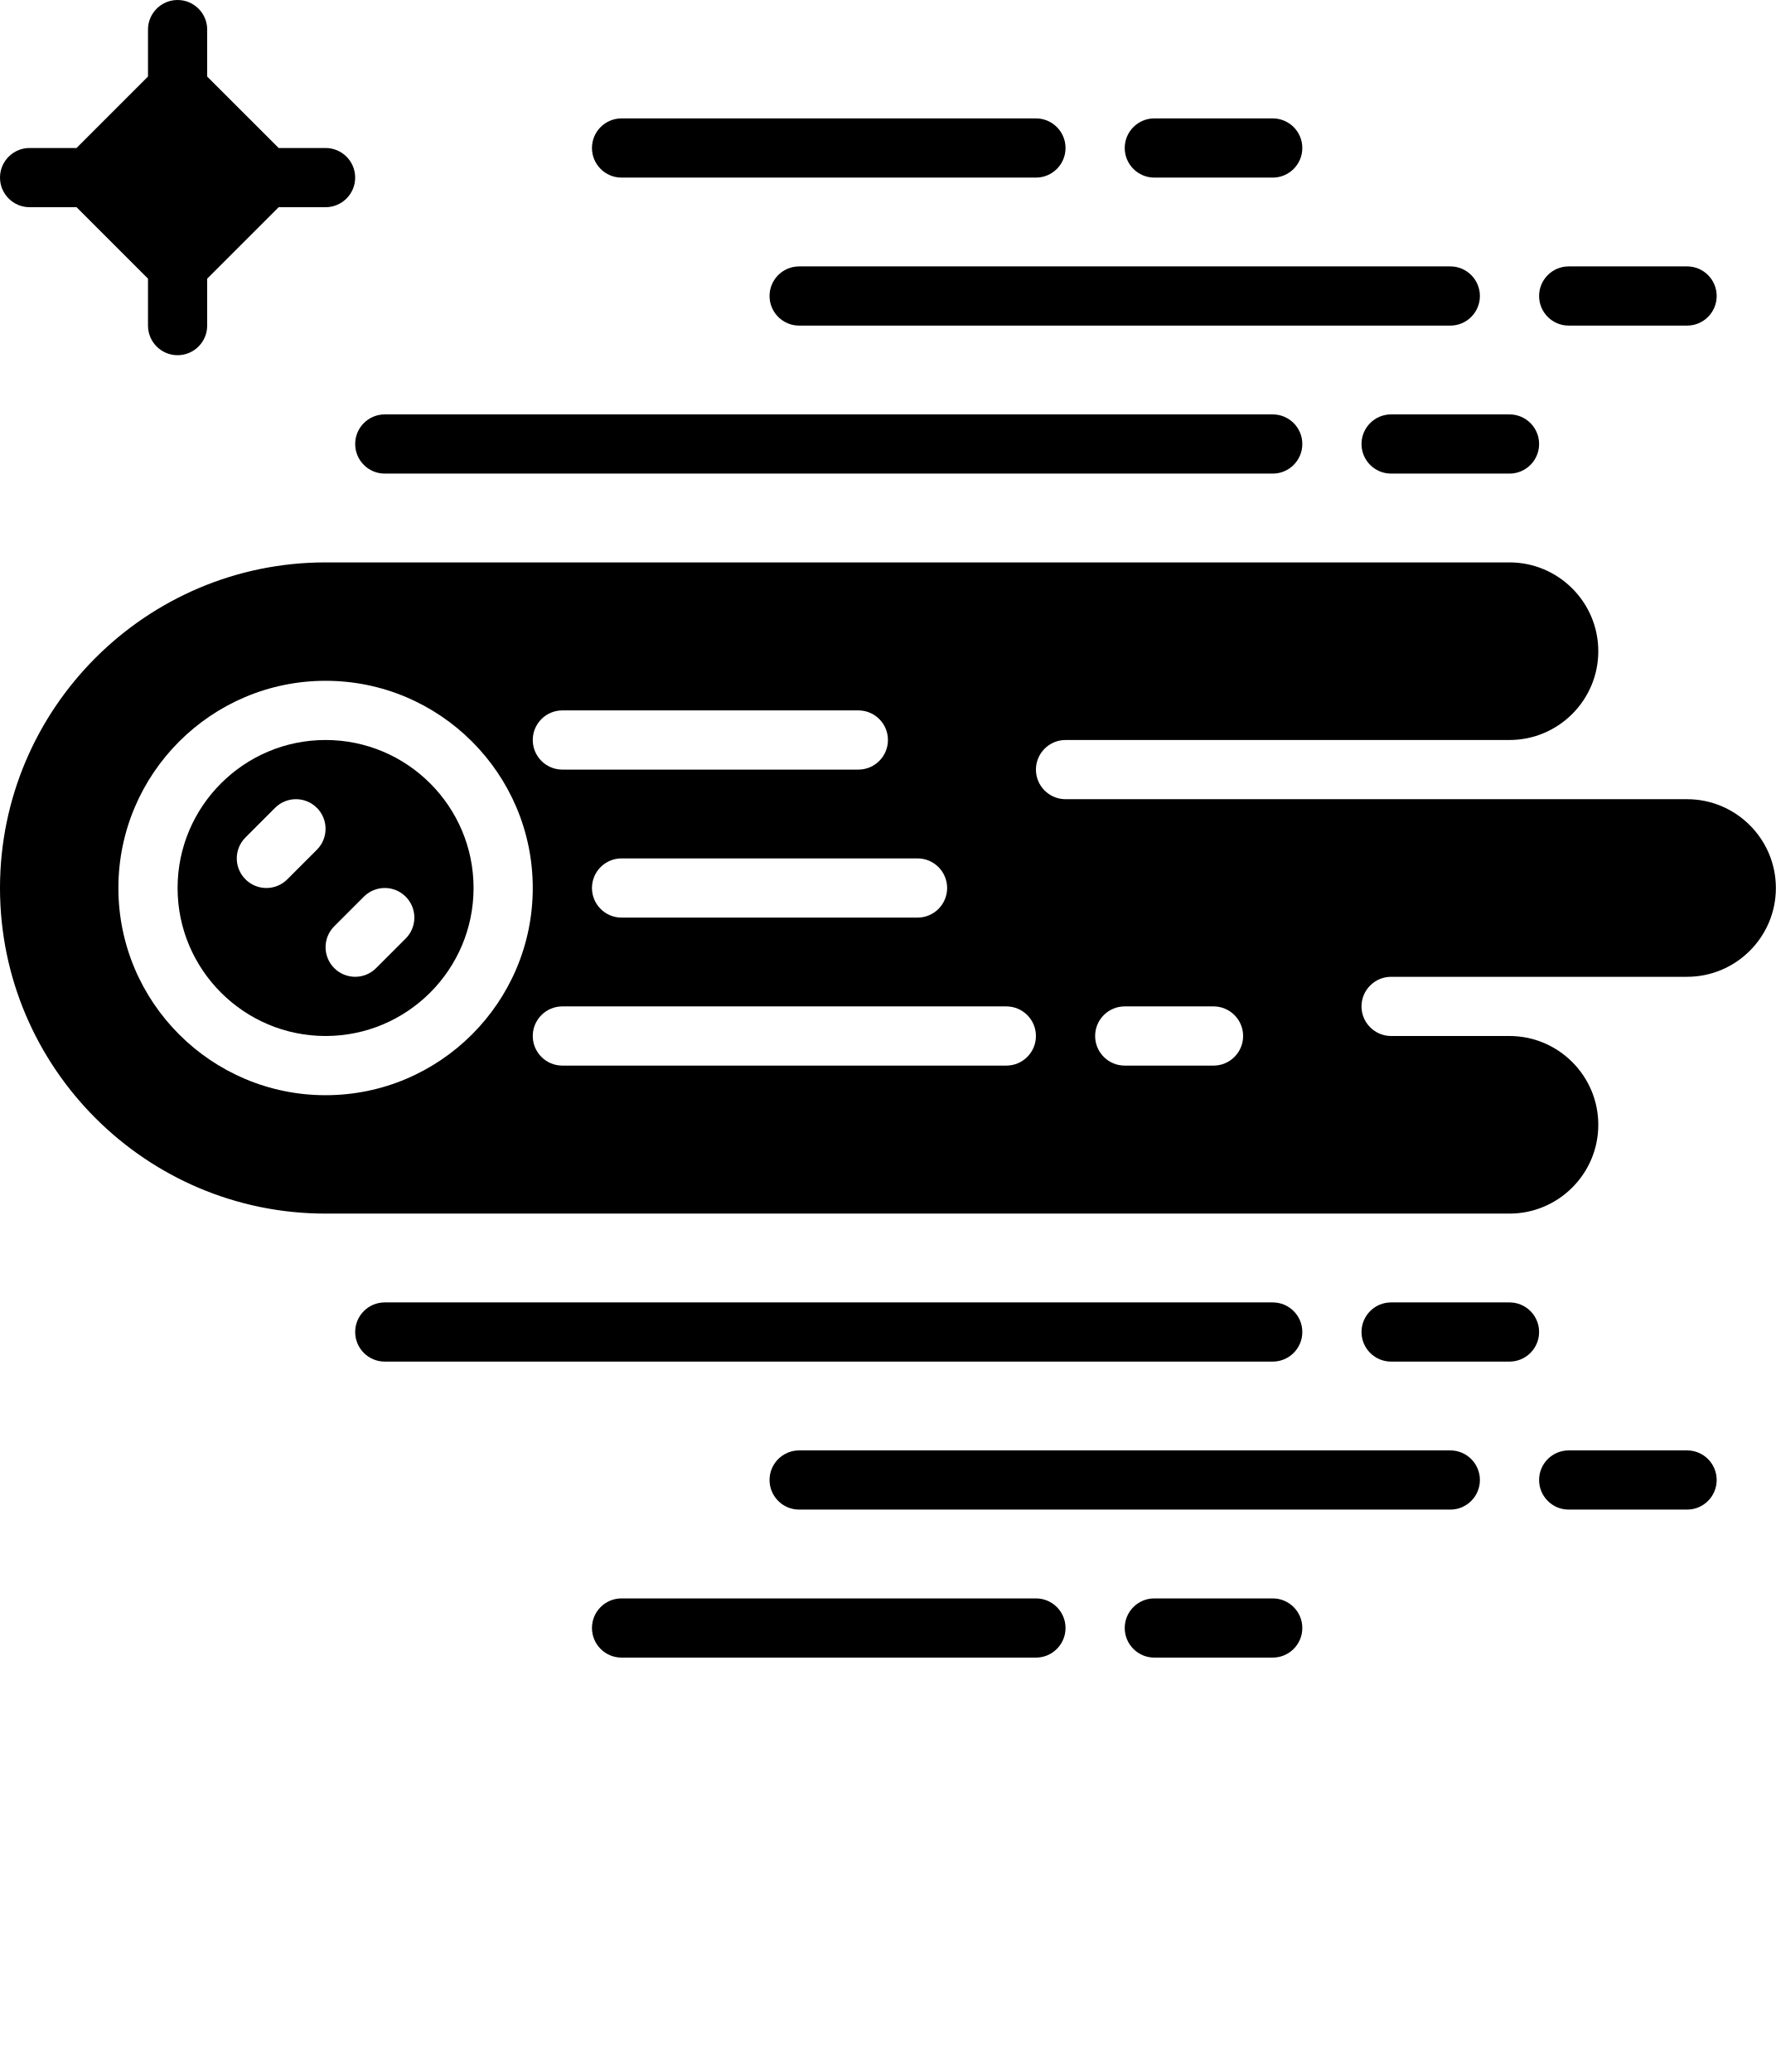
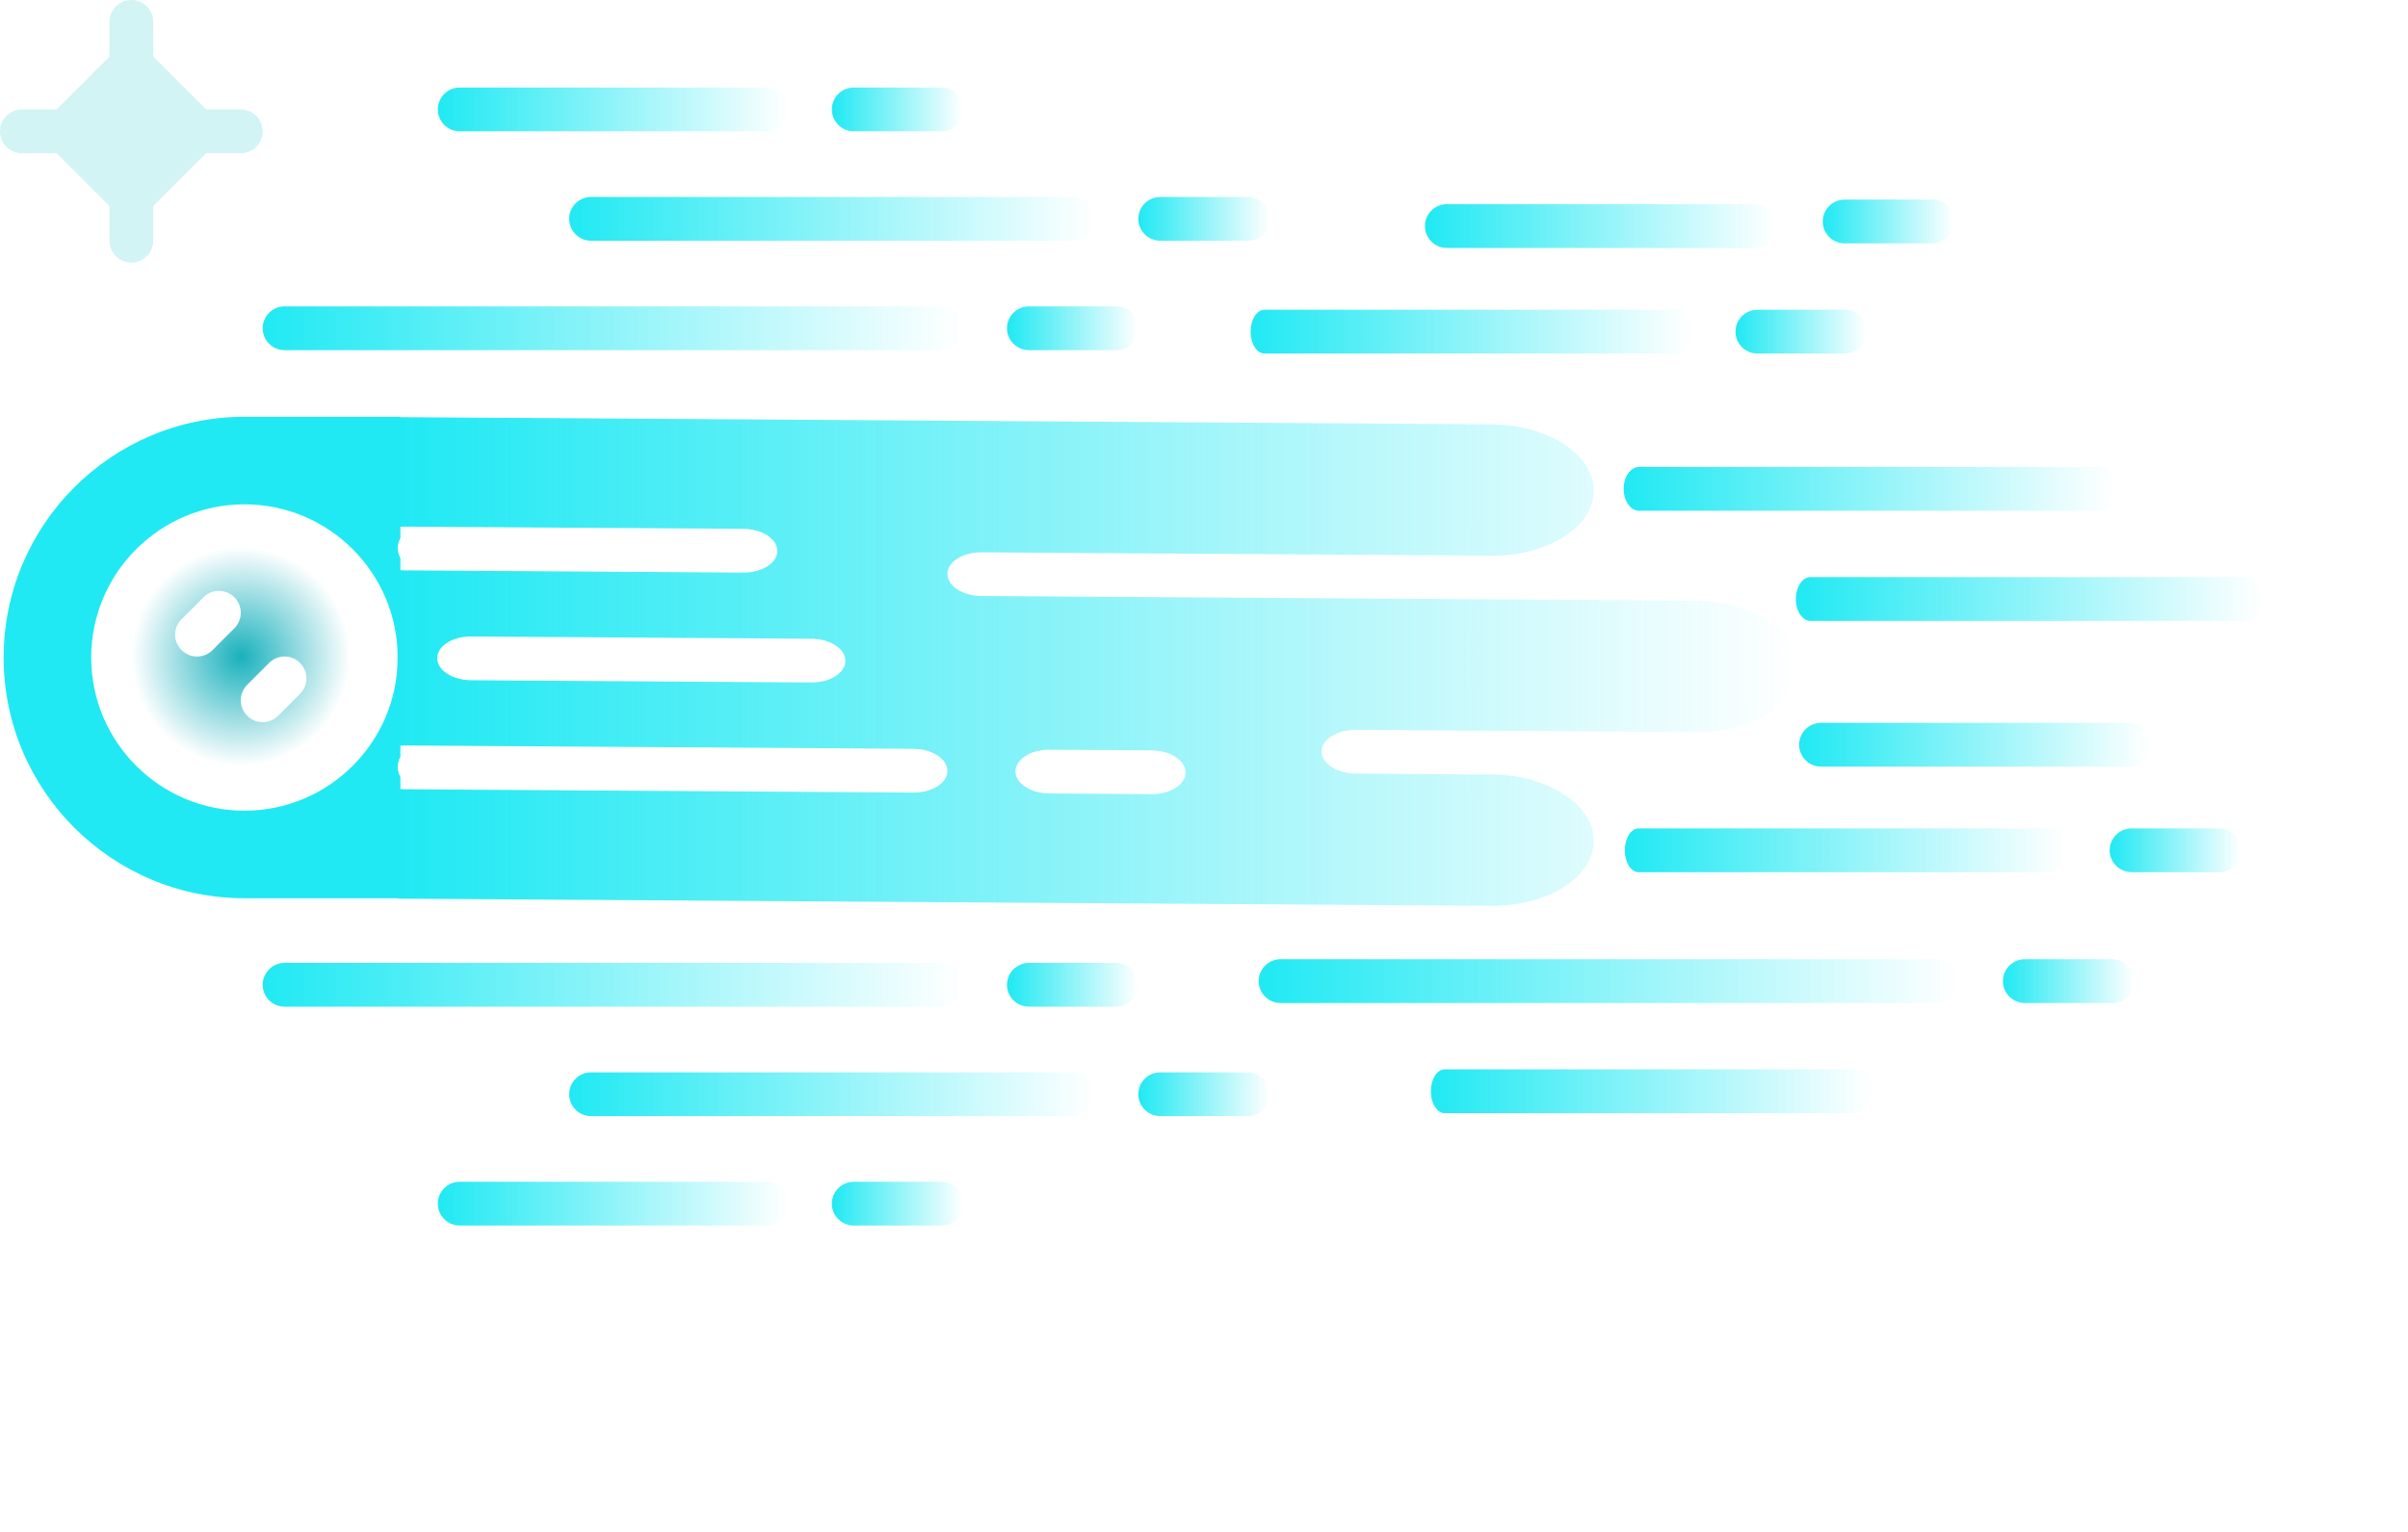
- <svg xmlns="http://www.w3.org/2000/svg" version="1.1" x="0px" y="0px" viewBox="0 0 60 70" style="enable-background:new 0 0 60 56;" xml:space="preserve">
-   <g>
-     <g>
-       <path d="M1,7h1.586L5,9.414V11c0,0.552,0.448,1,1,1s1-0.448,1-1V9.414L9.415,7H11c0.552,0,1-0.448,1-1s-0.448-1-1-1H9.415L7,2.586    V1c0-0.552-0.448-1-1-1S5,0.448,5,1v1.586L2.586,5H1C0.448,5,0,5.448,0,6S0.448,7,1,7z" />
-       <path d="M13,16h30c0.552,0,1-0.448,1-1s-0.448-1-1-1H13c-0.552,0-1,0.448-1,1S12.448,16,13,16z" />
-       <path d="M26,10c0,0.552,0.448,1,1,1h22c0.552,0,1-0.448,1-1s-0.448-1-1-1H27C26.448,9,26,9.448,26,10z" />
-       <path d="M21,6h14c0.552,0,1-0.448,1-1s-0.448-1-1-1H21c-0.552,0-1,0.448-1,1S20.448,6,21,6z" />
-       <path d="M39,6h4c0.552,0,1-0.448,1-1s-0.448-1-1-1h-4c-0.552,0-1,0.448-1,1S38.448,6,39,6z" />
-       <path d="M53,11h4c0.552,0,1-0.448,1-1s-0.448-1-1-1h-4c-0.552,0-1,0.448-1,1S52.448,11,53,11z" />
-       <path d="M46,15c0,0.552,0.448,1,1,1h4c0.552,0,1-0.448,1-1s-0.448-1-1-1h-4C46.448,14,46,14.448,46,15z" />
-       <path d="M44,45c0-0.552-0.448-1-1-1H13c-0.552,0-1,0.448-1,1s0.448,1,1,1h30C43.552,46,44,45.552,44,45z" />
-       <path d="M49,49H27c-0.552,0-1,0.448-1,1s0.448,1,1,1h22c0.552,0,1-0.448,1-1S49.552,49,49,49z" />
-       <path d="M35,54H21c-0.552,0-1,0.448-1,1s0.448,1,1,1h14c0.552,0,1-0.448,1-1S35.552,54,35,54z" />
-       <path d="M43,54h-4c-0.552,0-1,0.448-1,1s0.448,1,1,1h4c0.552,0,1-0.448,1-1S43.552,54,43,54z" />
-       <path d="M57,49h-4c-0.552,0-1,0.448-1,1s0.448,1,1,1h4c0.552,0,1-0.448,1-1S57.552,49,57,49z" />
-       <path d="M51,44h-4c-0.552,0-1,0.448-1,1s0.448,1,1,1h4c0.552,0,1-0.448,1-1S51.552,44,51,44z" />
-       <path d="M11,25c-2.757,0-5,2.243-5,5c0,2.757,2.243,5,5,5s5-2.243,5-5S13.757,25,11,25z M10.707,28.707l-1,1    C9.512,29.902,9.256,30,9,30s-0.512-0.098-0.707-0.293c-0.391-0.391-0.391-1.023,0-1.414l1-1c0.39-0.391,1.024-0.391,1.414,0    C11.097,27.684,11.097,28.316,10.707,28.707z M13.707,31.707l-1,1C12.512,32.902,12.256,33,12,33s-0.512-0.098-0.707-0.293    c-0.391-0.391-0.391-1.023,0-1.414l1-1c0.39-0.391,1.024-0.391,1.414,0C14.097,30.684,14.097,31.316,13.707,31.707z" />
-       <path d="M57,27H36c-0.551,0-1-0.449-1-1s0.449-1,1-1h15c1.654,0,3-1.346,3-3s-1.346-3-3-3H11C4.935,19,0,23.935,0,30    c0,6.065,4.935,11,11,11h40c1.654,0,3-1.346,3-3s-1.346-3-3-3h-4c-0.551,0-1-0.449-1-1s0.449-1,1-1h10c1.654,0,3-1.346,3-3    S58.654,27,57,27z M32,30c0,0.552-0.448,1-1,1H21c-0.552,0-1-0.448-1-1s0.448-1,1-1h10C31.552,29,32,29.448,32,30z M19,24h10    c0.552,0,1,0.448,1,1s-0.448,1-1,1H19c-0.552,0-1-0.448-1-1S18.448,24,19,24z M11,37c-3.86,0-7-3.14-7-7s3.14-7,7-7s7,3.14,7,7    S14.86,37,11,37z M34,36H19c-0.552,0-1-0.448-1-1s0.448-1,1-1h15c0.552,0,1,0.448,1,1S34.552,36,34,36z M41,36h-3    c-0.552,0-1-0.448-1-1s0.448-1,1-1h3c0.552,0,1,0.448,1,1S41.552,36,41,36z" />
-     </g>
-   </g>
+ <svg xmlns="http://www.w3.org/2000/svg" xmlns:xlink="http://www.w3.org/1999/xlink" version="1.1" x="0px" y="0px" viewBox="0 0 110 70" xml:space="preserve" id="svg2" width="110" height="70">
+   <defs id="defs40">
+     <linearGradient id="linearGradient4545">
+       <stop style="stop-color:#19b1bd;stop-opacity:1;" offset="0" id="stop4547" />
+       <stop style="stop-color:#19b1bd;stop-opacity:0;" offset="1" id="stop4549" />
+     </linearGradient>
+     <linearGradient id="blue-7">
+       <stop style="stop-color:#20e9f3;stop-opacity:1;" offset="0" id="stop4451" />
+       <stop style="stop-color:#20e9f3;stop-opacity:0;" offset="1" id="stop4453" />
+     </linearGradient>
+     <linearGradient xlink:href="#blue-7" id="linearGradient4455" x1="18.168" y1="30.226" x2="82.128" y2="30.226" gradientUnits="userSpaceOnUse" />
+     <linearGradient xlink:href="#blue-7" id="linearGradient4471" x1="65.093" y1="10.33" x2="81.093" y2="10.33" gradientUnits="userSpaceOnUse" />
+     <linearGradient xlink:href="#blue-7" id="linearGradient4473" x1="83.265" y1="10.121" x2="89.265" y2="10.121" gradientUnits="userSpaceOnUse" />
+     <linearGradient xlink:href="#blue-7" id="linearGradient4475" x1="79.28" y1="15.154" x2="85.28" y2="15.154" gradientUnits="userSpaceOnUse" />
+     <linearGradient xlink:href="#blue-7" id="linearGradient4477" x1="57.13" y1="15.154" x2="77.28" y2="15.154" gradientUnits="userSpaceOnUse" />
+     <linearGradient xlink:href="#blue-7" id="linearGradient4479" x1="46" y1="15" x2="52" y2="15" gradientUnits="userSpaceOnUse" />
+     <linearGradient xlink:href="#blue-7" id="linearGradient4481" x1="52" y1="10" x2="58" y2="10" gradientUnits="userSpaceOnUse" />
+     <linearGradient xlink:href="#blue-7" id="linearGradient4483" x1="38" y1="5" x2="44" y2="5" gradientUnits="userSpaceOnUse" />
+     <linearGradient xlink:href="#blue-7" id="linearGradient4485" x1="20" y1="5" x2="36" y2="5" gradientUnits="userSpaceOnUse" />
+     <linearGradient xlink:href="#blue-7" id="linearGradient4487" x1="26" y1="10" x2="50" y2="10" gradientUnits="userSpaceOnUse" />
+     <linearGradient xlink:href="#blue-7" id="linearGradient4495" x1="91.497" y1="44.832" x2="97.497" y2="44.832" gradientUnits="userSpaceOnUse" />
+     <linearGradient xlink:href="#blue-7" id="linearGradient4497" x1="65.362" y1="49.865" x2="85.512" y2="49.865" gradientUnits="userSpaceOnUse" />
+     <linearGradient xlink:href="#blue-7" id="linearGradient4499" x1="57.497" y1="44.832" x2="89.497" y2="44.832" gradientUnits="userSpaceOnUse" />
+     <linearGradient xlink:href="#blue-7" id="linearGradient4501" x1="46" y1="45" x2="52" y2="45" gradientUnits="userSpaceOnUse" />
+     <linearGradient xlink:href="#blue-7" id="linearGradient4503" x1="52" y1="50" x2="58" y2="50" gradientUnits="userSpaceOnUse" />
+     <linearGradient xlink:href="#blue-7" id="linearGradient4505" x1="38" y1="55" x2="44" y2="55" gradientUnits="userSpaceOnUse" />
+     <linearGradient xlink:href="#blue-7" id="linearGradient4507" x1="20" y1="55" x2="36" y2="55" gradientUnits="userSpaceOnUse" />
+     <linearGradient xlink:href="#blue-7" id="linearGradient4509" x1="26" y1="50" x2="50" y2="50" gradientUnits="userSpaceOnUse" />
+     <linearGradient xlink:href="#blue-7" id="linearGradient4511" x1="12" y1="45" x2="44" y2="45" gradientUnits="userSpaceOnUse" />
+     <linearGradient xlink:href="#blue-7" id="linearGradient4513" x1="12" y1="15" x2="44" y2="15" gradientUnits="userSpaceOnUse" />
+     <linearGradient xlink:href="#blue-7" id="linearGradient4517" x1="74.171" y1="22.338" x2="96.628" y2="22.338" gradientUnits="userSpaceOnUse" />
+     <linearGradient xlink:href="#blue-7" id="linearGradient4519" x1="82.036" y1="27.371" x2="103.34" y2="27.371" gradientUnits="userSpaceOnUse" />
+     <linearGradient xlink:href="#blue-7" id="linearGradient4529" x1="96.373" y1="38.854" x2="102.373" y2="38.854" gradientUnits="userSpaceOnUse" />
+     <linearGradient xlink:href="#blue-7" id="linearGradient4531" x1="74.223" y1="38.854" x2="94.373" y2="38.854" gradientUnits="userSpaceOnUse" />
+     <linearGradient xlink:href="#blue-7" id="linearGradient4533" x1="82.186" y1="34.03" x2="98.186" y2="34.03" gradientUnits="userSpaceOnUse" />
+     <radialGradient xlink:href="#linearGradient4545" id="radialGradient4551" cx="11" cy="30" fx="11" fy="30" r="5" gradientUnits="userSpaceOnUse" />
+   </defs>
+   <path d="M 1,7 2.586,7 5,9.414 5,11 c 0,0.552 0.448,1 1,1 0.552,0 1,-0.448 1,-1 L 7,9.414 9.415,7 11,7 C 11.552,7 12,6.552 12,6 12,5.448 11.552,5 11,5 L 9.415,5 7,2.586 7,1 C 7,0.448 6.552,0 6,0 5.448,0 5,0.448 5,1 L 5,2.586 2.586,5 1,5 C 0.448,5 0,5.448 0,6 0,6.552 0.448,7 1,7 Z" id="path8" style="fill:#d2f4f4;fill-opacity:1" />
+   <path d="m 13,16 30,0 c 0.552,0 1,-0.448 1,-1 0,-0.552 -0.448,-1 -1,-1 l -30,0 c -0.552,0 -1,0.448 -1,1 0,0.552 0.448,1 1,1 z" id="path10" style="fill-opacity:1.0;fill:url(#linearGradient4513)" />
+   <path d="m 26,10 c 0,0.552 0.448,1 1,1 l 22,0 c 0.552,0 1,-0.448 1,-1 C 50,9.448 49.552,9 49,9 L 27,9 c -0.552,0 -1,0.448 -1,1 z" id="path12" style="fill-opacity:1.0;fill:url(#linearGradient4487)" />
+   <path d="M 21,6 35,6 C 35.552,6 36,5.552 36,5 36,4.448 35.552,4 35,4 L 21,4 c -0.552,0 -1,0.448 -1,1 0,0.552 0.448,1 1,1 z" id="path14" style="fill-opacity:1.0;fill:url(#linearGradient4485)" />
+   <path d="m 39,6 4,0 C 43.552,6 44,5.552 44,5 44,4.448 43.552,4 43,4 l -4,0 c -0.552,0 -1,0.448 -1,1 0,0.552 0.448,1 1,1 z" id="path16" style="fill-opacity:1.0;fill:url(#linearGradient4483)" />
+   <path d="m 53,11 4,0 c 0.552,0 1,-0.448 1,-1 0,-0.552 -0.448,-1 -1,-1 l -4,0 c -0.552,0 -1,0.448 -1,1 0,0.552 0.448,1 1,1 z" id="path18" style="fill-opacity:1.0;fill:url(#linearGradient4481)" />
+   <path d="m 46,15 c 0,0.552 0.448,1 1,1 l 4,0 c 0.552,0 1,-0.448 1,-1 0,-0.552 -0.448,-1 -1,-1 l -4,0 c -0.552,0 -1,0.448 -1,1 z" id="path20" style="fill-opacity:1.0;fill:url(#linearGradient4479)" />
+   <path d="m 44,45 c 0,-0.552 -0.448,-1 -1,-1 l -30,0 c -0.552,0 -1,0.448 -1,1 0,0.552 0.448,1 1,1 l 30,0 c 0.552,0 1,-0.448 1,-1 z" id="path22" style="fill-opacity:1.0;fill:url(#linearGradient4511)" />
+   <path d="m 49,49 -22,0 c -0.552,0 -1,0.448 -1,1 0,0.552 0.448,1 1,1 l 22,0 c 0.552,0 1,-0.448 1,-1 0,-0.552 -0.448,-1 -1,-1 z" id="path24" style="fill-opacity:1.0;fill:url(#linearGradient4509)" />
+   <path d="m 35,54 -14,0 c -0.552,0 -1,0.448 -1,1 0,0.552 0.448,1 1,1 l 14,0 c 0.552,0 1,-0.448 1,-1 0,-0.552 -0.448,-1 -1,-1 z" id="path26" style="fill-opacity:1.0;fill:url(#linearGradient4507)" />
+   <path d="m 43,54 -4,0 c -0.552,0 -1,0.448 -1,1 0,0.552 0.448,1 1,1 l 4,0 c 0.552,0 1,-0.448 1,-1 0,-0.552 -0.448,-1 -1,-1 z" id="path28" style="fill-opacity:1.0;fill:url(#linearGradient4505)" />
+   <path d="m 57,49 -4,0 c -0.552,0 -1,0.448 -1,1 0,0.552 0.448,1 1,1 l 4,0 c 0.552,0 1,-0.448 1,-1 0,-0.552 -0.448,-1 -1,-1 z" id="path30" style="fill-opacity:1.0;fill:url(#linearGradient4503)" />
+   <path d="m 51,44 -4,0 c -0.552,0 -1,0.448 -1,1 0,0.552 0.448,1 1,1 l 4,0 c 0.552,0 1,-0.448 1,-1 0,-0.552 -0.448,-1 -1,-1 z" id="path32" style="fill-opacity:1.0;fill:url(#linearGradient4501)" />
+   <path d="m 11,25 c -2.757,0 -5,2.243 -5,5 0,2.757 2.243,5 5,5 2.757,0 5,-2.243 5,-5 0,-2.757 -2.243,-5 -5,-5 z m -0.293,3.707 -1,1 C 9.512,29.902 9.256,30 9,30 8.744,30 8.488,29.902 8.293,29.707 c -0.391,-0.391 -0.391,-1.023 0,-1.414 l 1,-1 c 0.39,-0.391 1.024,-0.391 1.414,0 0.39,0.391 0.39,1.023 0,1.414 z m 3,3 -1,1 C 12.512,32.902 12.256,33 12,33 c -0.256,0 -0.512,-0.098 -0.707,-0.293 -0.391,-0.391 -0.391,-1.023 0,-1.414 l 1,-1 c 0.39,-0.391 1.024,-0.391 1.414,0 0.39,0.391 0.39,1.023 0,1.414 z" id="path34" style="fill-opacity:1;fill:url(#radialGradient4551)" />
+   <path d="m 65.992,50.865 18.891,0 c 0.348,0 0.63,-0.448 0.63,-1 0,-0.552 -0.282,-1 -0.63,-1 l -18.891,0 c -0.348,0 -0.63,0.448 -0.63,1 0,0.552 0.282,1 0.63,1 z" id="path10-7" style="fill-opacity:1.0;fill:url(#linearGradient4497)" />
+   <path d="m 58.497,45.832 30,0 c 0.552,0 1,-0.448 1,-1 0,-0.552 -0.448,-1 -1,-1 l -30,0 c -0.552,0 -1,0.448 -1,1 0,0.552 0.448,1 1,1 z" id="path10-3" style="fill-opacity:1.0;fill:url(#linearGradient4499)" />
+   <path d="m 91.497,44.832 c 0,0.552 0.448,1 1,1 l 4,0 c 0.552,0 1,-0.448 1,-1 0,-0.552 -0.448,-1 -1,-1 l -4,0 c -0.552,0 -1,0.448 -1,1 z" id="path20-56" style="fill-opacity:1.0;fill:url(#linearGradient4495)" />
+   <path d="m 57.76,16.154 18.891,0 c 0.348,0 0.63,-0.448 0.63,-1 0,-0.552 -0.282,-1 -0.63,-1 l -18.891,0 c -0.348,0 -0.63,0.448 -0.63,1 0,0.552 0.282,1 0.63,1 z" id="path10-7-2" style="fill-opacity:1.0;fill:url(#linearGradient4477)" />
+   <path d="m 79.28,15.154 c 0,0.552 0.448,1 1,1 l 4,0 c 0.552,0 1,-0.448 1,-1 0,-0.552 -0.448,-1 -1,-1 l -4,0 c -0.552,0 -1,0.448 -1,1 z" id="path20-5-9" style="fill-opacity:1.0;fill:url(#linearGradient4475)" />
+   <path d="m 83.265,10.121 c 0,0.552 0.448,1 1,1 l 4,0 c 0.552,0 1,-0.448 1,-1 0,-0.552 -0.448,-1 -1,-1 l -4,0 c -0.552,0 -1,0.448 -1,1 z" id="path20-56-1" style="fill-opacity:1.0;fill:url(#linearGradient4473)" />
+   <path d="m 66.093,11.33 14,0 c 0.552,0 1,-0.448 1,-1 0,-0.552 -0.448,-1 -1,-1 l -14,0 c -0.552,0 -1,0.448 -1,1 0,0.552 0.448,1 1,1 z" id="path14-2" style="fill-opacity:1.0;fill:url(#linearGradient4471)" />
+   <path d="m 18.168,19.062 0,5.031 c 0.084,-0.008 0.161,-0.03 0.249,-0.03 l 15.539,0.102 c 0.858,0.006 1.554,0.458 1.554,1.01 0,0.552 -0.696,0.995 -1.554,0.99 L 18.417,26.064 c -0.088,-5.79e-4 -0.165,-0.023 -0.249,-0.033 l 0,8.062 c 0.084,-0.008 0.161,-0.03 0.249,-0.03 l 23.309,0.153 c 0.858,0.006 1.554,0.458 1.554,1.01 0,0.552 -0.696,0.995 -1.554,0.99 L 18.417,36.064 c -0.088,-5.79e-4 -0.165,-0.023 -0.249,-0.033 l 0,5.031 49.975,0.328 c 2.57,0.017 4.662,-1.315 4.662,-2.969 0,-1.654 -2.092,-3.014 -4.662,-3.031 l -6.216,-0.041 c -0.856,-0.006 -1.554,-0.459 -1.554,-1.01 0,-0.551 0.698,-0.995 1.554,-0.99 l 15.539,0.102 c 2.57,0.017 4.662,-1.315 4.662,-2.969 0,-1.654 -2.092,-3.014 -4.662,-3.031 L 44.834,27.237 c -0.856,-0.006 -1.554,-0.459 -1.554,-1.01 0,-0.551 0.698,-0.995 1.554,-0.99 l 23.309,0.153 c 2.57,0.017 4.662,-1.315 4.662,-2.969 0,-1.654 -2.092,-3.014 -4.662,-3.031 l -49.975,-0.328 z m 3.357,10.022 15.539,0.102 c 0.858,0.006 1.554,0.458 1.554,1.01 0,0.552 -0.696,0.995 -1.554,0.99 l -15.539,-0.102 c -0.858,-0.006 -1.554,-0.458 -1.554,-1.01 0,-0.552 0.696,-0.995 1.554,-0.99 z m 26.417,5.173 4.662,0.031 c 0.858,0.006 1.554,0.458 1.554,1.01 0,0.552 -0.696,0.995 -1.554,0.99 l -4.662,-0.031 c -0.858,-0.006 -1.554,-0.458 -1.554,-1.01 0,-0.552 0.696,-0.995 1.554,-0.99 z" id="path36-0" style="fill:url(#linearGradient4455);fill-opacity:1" />
+   <path d="m 11.166,19.045 c -6.065,0 -11,4.935 -11,11 0,6.065 4.935,11 11,11 l 7.125,0 0,-5.541 c -0.074,-0.139 -0.125,-0.291 -0.125,-0.459 0,-0.168 0.051,-0.32 0.125,-0.459 l 0,-9.082 c -0.074,-0.139 -0.125,-0.291 -0.125,-0.459 0,-0.168 0.051,-0.32 0.125,-0.459 l 0,-5.541 -7.125,0 z m 0,4 c 3.86,0 7,3.14 7,7 0,3.86 -3.14,7 -7,7 -3.86,0 -7,-3.14 -7,-7 0,-3.86 3.14,-7 7,-7 z" id="path36" style="fill-opacity:1;fill:#20e9f3" />
+   <path d="m 74.853,39.854 18.891,0 c 0.348,0 0.63,-0.448 0.63,-1 0,-0.552 -0.282,-1 -0.63,-1 l -18.891,0 c -0.348,0 -0.63,0.448 -0.63,1 0,0.552 0.282,1 0.63,1 z" id="path10-7-2-9" style="fill-opacity:1.0;fill:url(#linearGradient4531)" />
+   <path d="m 96.373,38.854 c 0,0.552 0.448,1 1,1 l 4,0 c 0.552,0 1,-0.448 1,-1 0,-0.552 -0.448,-1 -1,-1 l -4,0 c -0.552,0 -1,0.448 -1,1 z" id="path20-5-9-3" style="fill-opacity:1.0;fill:url(#linearGradient4529)" />
+   <path d="m 83.186,35.03 14,0 c 0.552,0 1,-0.448 1,-1 0,-0.552 -0.448,-1 -1,-1 l -14,0 c -0.552,0 -1,0.448 -1,1 0,0.552 0.448,1 1,1 z" id="path14-2-0" style="fill-opacity:1.0;fill:url(#linearGradient4533)" />
+   <path d="m 82.702,28.371 19.972,0 c 0.367,0 0.666,-0.448 0.666,-1 0,-0.552 -0.298,-1 -0.666,-1 l -19.972,0 c -0.367,0 -0.666,0.448 -0.666,1 0,0.552 0.298,1 0.666,1 z" id="path10-7-6" style="fill-opacity:1.0;fill:url(#linearGradient4519)" />
+   <path d="m 74.873,23.338 21.053,0 c 0.387,0 0.702,-0.448 0.702,-1 0,-0.552 -0.314,-1 -0.702,-1 l -21.053,0 c -0.387,0 -0.702,0.448 -0.702,1 0,0.552 0.314,1 0.702,1 z" id="path10-3-6" style="fill-opacity:1.0;fill:url(#linearGradient4517)" />
</svg>
